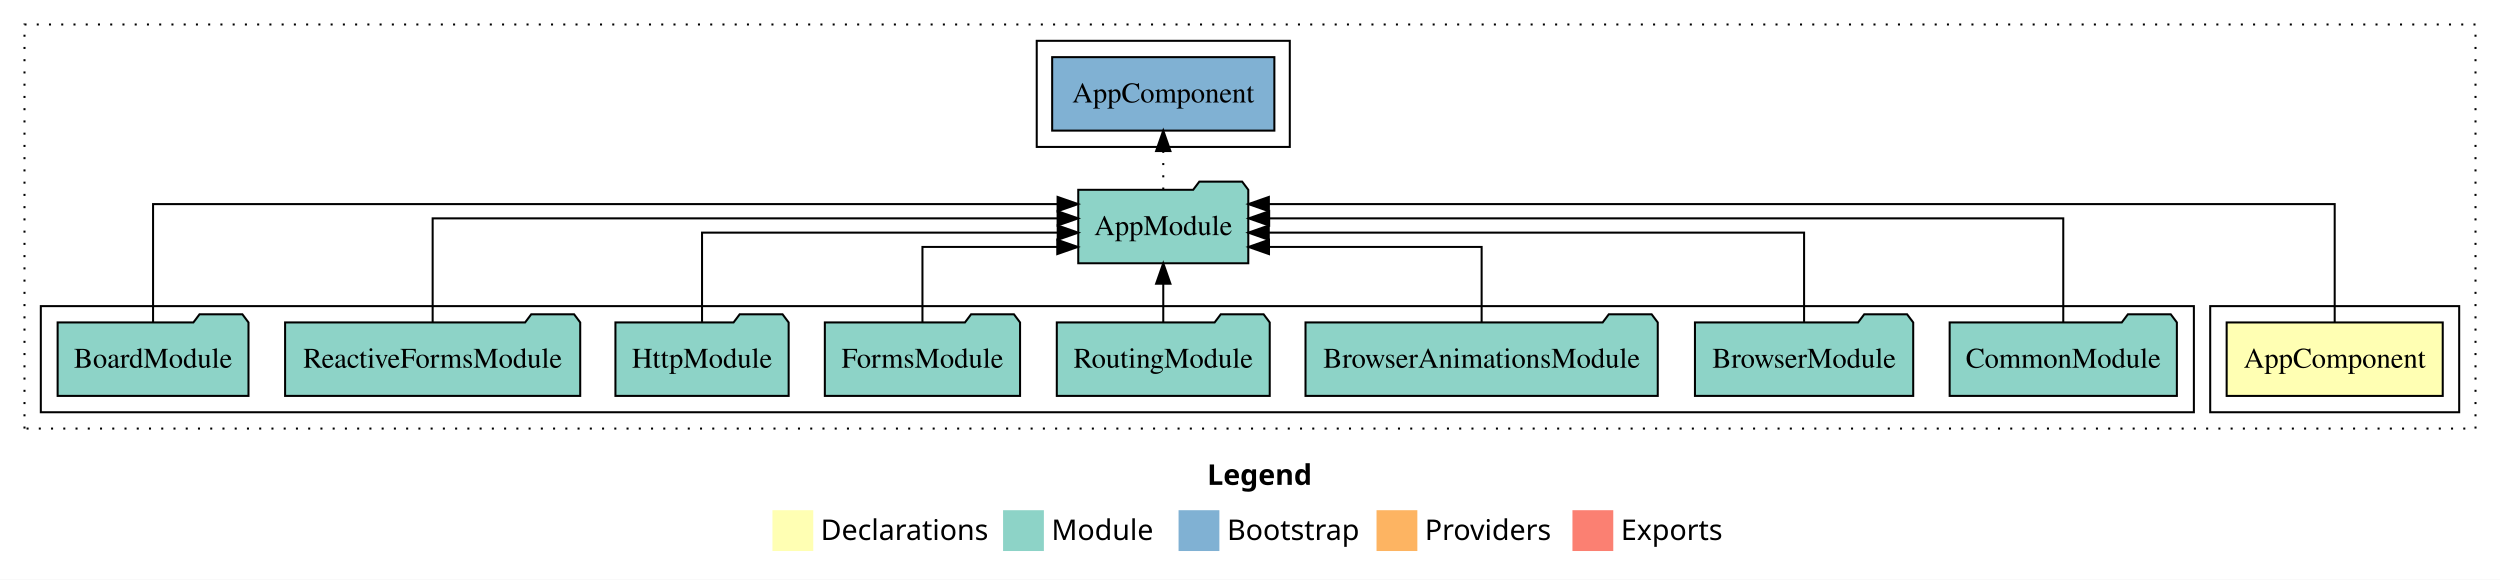
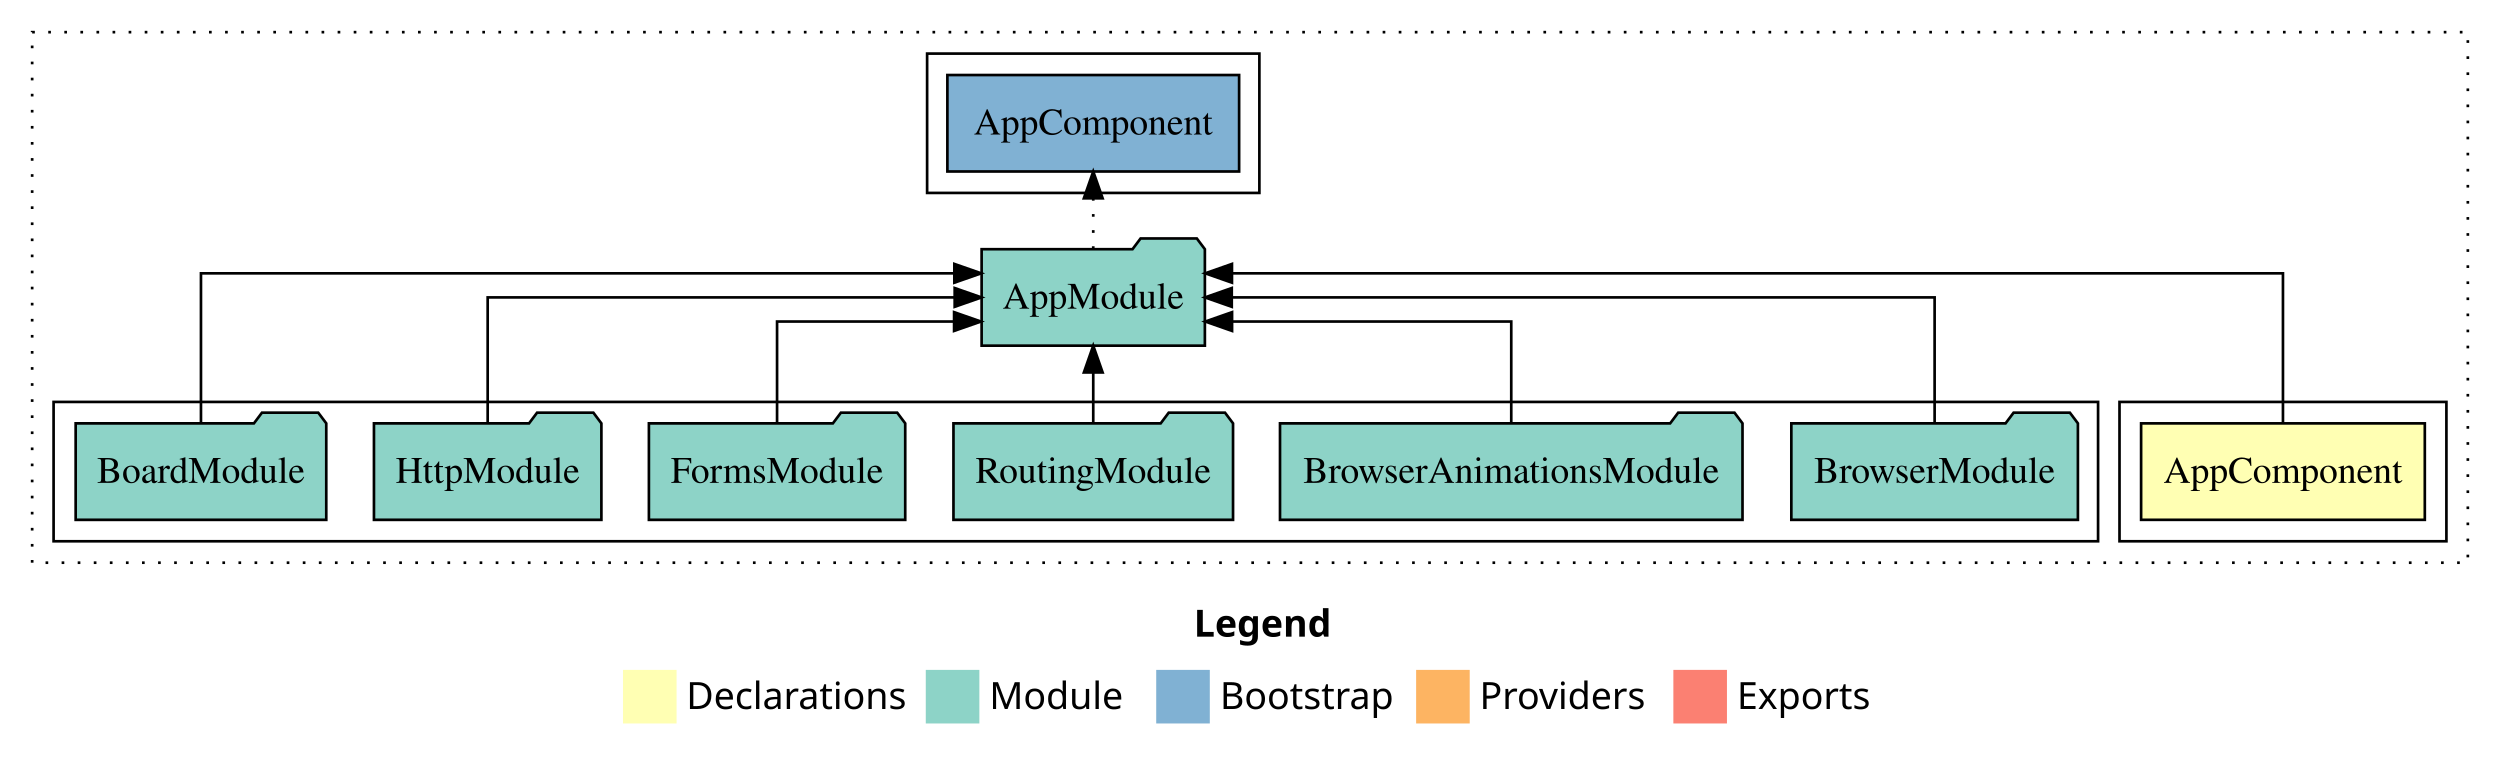
- <svg xmlns="http://www.w3.org/2000/svg" width="1225pt" height="284pt" viewBox="0.00 0.00 1225.00 284.00">
+ <svg xmlns="http://www.w3.org/2000/svg" width="933pt" height="284pt" viewBox="0.00 0.00 933.00 284.00">
  <g id="graph0" class="graph" transform="scale(1 1) rotate(0) translate(4 280)">
-     <polygon fill="#ffffff" stroke="transparent" points="-4,4 -4,-280 1221,-280 1221,4 -4,4" />
-     <text text-anchor="start" x="587.509" y="-42.4" font-family="sans-serif" font-weight="bold" font-size="14.00" fill="#000000">Legend</text>
-     <polygon fill="#ffffb3" stroke="transparent" points="374.5,-10 374.5,-30 394.5,-30 394.5,-10 374.5,-10" />
-     <text text-anchor="start" x="398.129" y="-15.4" font-family="sans-serif" font-size="14.00" fill="#000000">  Declarations</text>
-     <polygon fill="#8dd3c7" stroke="transparent" points="487.5,-10 487.5,-30 507.5,-30 507.5,-10 487.5,-10" />
-     <text text-anchor="start" x="511.225" y="-15.4" font-family="sans-serif" font-size="14.00" fill="#000000">  Module</text>
-     <polygon fill="#80b1d3" stroke="transparent" points="573.5,-10 573.5,-30 593.5,-30 593.5,-10 573.5,-10" />
-     <text text-anchor="start" x="597.281" y="-15.4" font-family="sans-serif" font-size="14.00" fill="#000000">  Bootstrap</text>
-     <polygon fill="#fdb462" stroke="transparent" points="670.5,-10 670.5,-30 690.5,-30 690.5,-10 670.5,-10" />
-     <text text-anchor="start" x="694.173" y="-15.4" font-family="sans-serif" font-size="14.00" fill="#000000">  Providers</text>
-     <polygon fill="#fb8072" stroke="transparent" points="766.5,-10 766.5,-30 786.5,-30 786.5,-10 766.5,-10" />
-     <text text-anchor="start" x="790.226" y="-15.4" font-family="sans-serif" font-size="14.00" fill="#000000">  Exports</text>
+     <polygon fill="#ffffff" stroke="transparent" points="-4,4 -4,-280 929,-280 929,4 -4,4" />
+     <text text-anchor="start" x="441.509" y="-42.4" font-family="sans-serif" font-weight="bold" font-size="14.00" fill="#000000">Legend</text>
+     <polygon fill="#ffffb3" stroke="transparent" points="228.5,-10 228.5,-30 248.5,-30 248.5,-10 228.5,-10" />
+     <text text-anchor="start" x="252.129" y="-15.4" font-family="sans-serif" font-size="14.00" fill="#000000">  Declarations</text>
+     <polygon fill="#8dd3c7" stroke="transparent" points="341.5,-10 341.5,-30 361.5,-30 361.5,-10 341.5,-10" />
+     <text text-anchor="start" x="365.225" y="-15.4" font-family="sans-serif" font-size="14.00" fill="#000000">  Module</text>
+     <polygon fill="#80b1d3" stroke="transparent" points="427.5,-10 427.5,-30 447.5,-30 447.5,-10 427.5,-10" />
+     <text text-anchor="start" x="451.281" y="-15.4" font-family="sans-serif" font-size="14.00" fill="#000000">  Bootstrap</text>
+     <polygon fill="#fdb462" stroke="transparent" points="524.5,-10 524.5,-30 544.5,-30 544.5,-10 524.5,-10" />
+     <text text-anchor="start" x="548.173" y="-15.4" font-family="sans-serif" font-size="14.00" fill="#000000">  Providers</text>
+     <polygon fill="#fb8072" stroke="transparent" points="620.5,-10 620.5,-30 640.5,-30 640.5,-10 620.5,-10" />
+     <text text-anchor="start" x="644.226" y="-15.4" font-family="sans-serif" font-size="14.00" fill="#000000">  Exports</text>
    <g id="clust1" class="cluster">
-       <polygon fill="none" stroke="#000000" stroke-dasharray="1,5" points="8,-70 8,-268 1209,-268 1209,-70 8,-70" />
+       <polygon fill="none" stroke="#000000" stroke-dasharray="1,5" points="8,-70 8,-268 917,-268 917,-70 8,-70" />
    </g>
    <g id="clust2" class="cluster">
-       <polygon fill="none" stroke="#000000" points="1079,-78 1079,-130 1201,-130 1201,-78 1079,-78" />
+       <polygon fill="none" stroke="#000000" points="787,-78 787,-130 909,-130 909,-78 787,-78" />
    </g>
    <g id="clust4" class="cluster">
-       <polygon fill="none" stroke="#000000" points="16,-78 16,-130 1071,-130 1071,-78 16,-78" />
+       <polygon fill="none" stroke="#000000" points="16,-78 16,-130 779,-130 779,-78 16,-78" />
    </g>
    <g id="clust6" class="cluster">
-       <polygon fill="none" stroke="#000000" points="504,-208 504,-260 628,-260 628,-208 504,-208" />
+       <polygon fill="none" stroke="#000000" points="342,-208 342,-260 466,-260 466,-208 342,-208" />
    </g>
    <g id="node1" class="node">
-       <polygon fill="#ffffb3" stroke="#000000" points="1192.94,-122 1087.06,-122 1087.06,-86 1192.94,-86 1192.94,-122" />
-       <text text-anchor="middle" x="1140" y="-99.8" font-family="Times,serif" font-size="14.00" fill="#000000">AppComponent</text>
+       <polygon fill="#ffffb3" stroke="#000000" points="900.94,-122 795.06,-122 795.06,-86 900.94,-86 900.94,-122" />
+       <text text-anchor="middle" x="848" y="-99.8" font-family="Times,serif" font-size="14.00" fill="#000000">AppComponent</text>
    </g>
    <g id="node2" class="node">
-       <polygon fill="#8dd3c7" stroke="#000000" points="607.657,-187 604.657,-191 583.657,-191 580.657,-187 524.343,-187 524.343,-151 607.657,-151 607.657,-187" />
-       <text text-anchor="middle" x="566" y="-164.8" font-family="Times,serif" font-size="14.00" fill="#000000">AppModule</text>
+       <polygon fill="#8dd3c7" stroke="#000000" points="445.657,-187 442.657,-191 421.657,-191 418.657,-187 362.343,-187 362.343,-151 445.657,-151 445.657,-187" />
+       <text text-anchor="middle" x="404" y="-164.8" font-family="Times,serif" font-size="14.00" fill="#000000">AppModule</text>
    </g>
    <g id="edge1" class="edge">
-       <path fill="none" stroke="#000000" d="M1140,-122.011C1140,-144.485 1140,-180 1140,-180 1140,-180 617.743,-180 617.743,-180" />
-       <polygon fill="#000000" stroke="#000000" points="617.743,-176.5 607.743,-180 617.743,-183.5 617.743,-176.5" />
+       <path fill="none" stroke="#000000" d="M848,-122.292C848,-144.206 848,-178 848,-178 848,-178 455.77,-178 455.77,-178" />
+       <polygon fill="#000000" stroke="#000000" points="455.771,-174.5 445.77,-178 455.77,-181.5 455.771,-174.5" />
    </g>
-     <g id="node11" class="node">
-       <polygon fill="#80b1d3" stroke="#000000" points="620.439,-252 511.561,-252 511.561,-216 620.439,-216 620.439,-252" />
-       <text text-anchor="middle" x="566" y="-229.8" font-family="Times,serif" font-size="14.00" fill="#000000">AppComponent </text>
+     <g id="node9" class="node">
+       <polygon fill="#80b1d3" stroke="#000000" points="458.439,-252 349.561,-252 349.561,-216 458.439,-216 458.439,-252" />
+       <text text-anchor="middle" x="404" y="-229.8" font-family="Times,serif" font-size="14.00" fill="#000000">AppComponent </text>
    </g>
-     <g id="edge10" class="edge">
-       <path fill="none" stroke="#000000" stroke-dasharray="1,5" d="M566,-187.106C566,-187.106 566,-205.991 566,-205.991" />
-       <polygon fill="#000000" stroke="#000000" points="562.5,-205.991 566,-215.991 569.5,-205.991 562.5,-205.991" />
+     <g id="edge8" class="edge">
+       <path fill="none" stroke="#000000" stroke-dasharray="1,5" d="M404,-187.106C404,-187.106 404,-205.991 404,-205.991" />
+       <polygon fill="#000000" stroke="#000000" points="400.5,-205.991 404,-215.991 407.5,-205.991 400.5,-205.991" />
    </g>
    <g id="node3" class="node">
-       <polygon fill="#8dd3c7" stroke="#000000" points="1062.668,-122 1059.668,-126 1038.668,-126 1035.668,-122 951.332,-122 951.332,-86 1062.668,-86 1062.668,-122" />
-       <text text-anchor="middle" x="1007" y="-99.8" font-family="Times,serif" font-size="14.00" fill="#000000">CommonModule</text>
+       <polygon fill="#8dd3c7" stroke="#000000" points="771.473,-122 768.473,-126 747.473,-126 744.473,-122 664.527,-122 664.527,-86 771.473,-86 771.473,-122" />
+       <text text-anchor="middle" x="718" y="-99.8" font-family="Times,serif" font-size="14.00" fill="#000000">BrowserModule</text>
    </g>
    <g id="edge2" class="edge">
-       <path fill="none" stroke="#000000" d="M1007,-122.129C1007,-142.572 1007,-173 1007,-173 1007,-173 617.886,-173 617.886,-173" />
-       <polygon fill="#000000" stroke="#000000" points="617.886,-169.5 607.886,-173 617.886,-176.5 617.886,-169.5" />
+       <path fill="none" stroke="#000000" d="M718,-122.106C718,-141.339 718,-169 718,-169 718,-169 455.697,-169 455.697,-169" />
+       <polygon fill="#000000" stroke="#000000" points="455.697,-165.5 445.697,-169 455.697,-172.5 455.697,-165.5" />
    </g>
    <g id="node4" class="node">
-       <polygon fill="#8dd3c7" stroke="#000000" points="933.473,-122 930.473,-126 909.473,-126 906.473,-122 826.527,-122 826.527,-86 933.473,-86 933.473,-122" />
-       <text text-anchor="middle" x="880" y="-99.8" font-family="Times,serif" font-size="14.00" fill="#000000">BrowserModule</text>
+       <polygon fill="#8dd3c7" stroke="#000000" points="646.302,-122 643.302,-126 622.302,-126 619.302,-122 473.698,-122 473.698,-86 646.302,-86 646.302,-122" />
+       <text text-anchor="middle" x="560" y="-99.8" font-family="Times,serif" font-size="14.00" fill="#000000">BrowserAnimationsModule</text>
    </g>
    <g id="edge3" class="edge">
-       <path fill="none" stroke="#000000" d="M880,-122.267C880,-140.555 880,-166 880,-166 880,-166 617.697,-166 617.697,-166" />
-       <polygon fill="#000000" stroke="#000000" points="617.697,-162.5 607.697,-166 617.697,-169.5 617.697,-162.5" />
+       <path fill="none" stroke="#000000" d="M560,-122.027C560,-138.398 560,-160 560,-160 560,-160 455.805,-160 455.805,-160" />
+       <polygon fill="#000000" stroke="#000000" points="455.805,-156.5 445.805,-160 455.805,-163.5 455.805,-156.5" />
    </g>
    <g id="node5" class="node">
-       <polygon fill="#8dd3c7" stroke="#000000" points="808.302,-122 805.302,-126 784.302,-126 781.302,-122 635.698,-122 635.698,-86 808.302,-86 808.302,-122" />
-       <text text-anchor="middle" x="722" y="-99.8" font-family="Times,serif" font-size="14.00" fill="#000000">BrowserAnimationsModule</text>
+       <polygon fill="#8dd3c7" stroke="#000000" points="456.168,-122 453.168,-126 432.168,-126 429.168,-122 351.832,-122 351.832,-86 456.168,-86 456.168,-122" />
+       <text text-anchor="middle" x="404" y="-99.8" font-family="Times,serif" font-size="14.00" fill="#000000">RoutingModule</text>
    </g>
    <g id="edge4" class="edge">
-       <path fill="none" stroke="#000000" d="M722,-122.009C722,-138.049 722,-159 722,-159 722,-159 617.805,-159 617.805,-159" />
-       <polygon fill="#000000" stroke="#000000" points="617.805,-155.5 607.805,-159 617.805,-162.5 617.805,-155.5" />
+       <path fill="none" stroke="#000000" d="M404,-122.106C404,-122.106 404,-140.991 404,-140.991" />
+       <polygon fill="#000000" stroke="#000000" points="400.5,-140.991 404,-150.991 407.5,-140.991 400.5,-140.991" />
    </g>
    <g id="node6" class="node">
-       <polygon fill="#8dd3c7" stroke="#000000" points="618.168,-122 615.168,-126 594.168,-126 591.168,-122 513.832,-122 513.832,-86 618.168,-86 618.168,-122" />
-       <text text-anchor="middle" x="566" y="-99.8" font-family="Times,serif" font-size="14.00" fill="#000000">RoutingModule</text>
+       <polygon fill="#8dd3c7" stroke="#000000" points="333.829,-122 330.829,-126 309.829,-126 306.829,-122 238.171,-122 238.171,-86 333.829,-86 333.829,-122" />
+       <text text-anchor="middle" x="286" y="-99.8" font-family="Times,serif" font-size="14.00" fill="#000000">FormsModule</text>
    </g>
    <g id="edge5" class="edge">
-       <path fill="none" stroke="#000000" d="M566,-122.106C566,-122.106 566,-140.991 566,-140.991" />
-       <polygon fill="#000000" stroke="#000000" points="562.5,-140.991 566,-150.991 569.5,-140.991 562.5,-140.991" />
+       <path fill="none" stroke="#000000" d="M286,-122.027C286,-138.398 286,-160 286,-160 286,-160 352.065,-160 352.065,-160" />
+       <polygon fill="#000000" stroke="#000000" points="352.065,-163.5 362.065,-160 352.065,-156.5 352.065,-163.5" />
    </g>
    <g id="node7" class="node">
-       <polygon fill="#8dd3c7" stroke="#000000" points="495.829,-122 492.829,-126 471.829,-126 468.829,-122 400.171,-122 400.171,-86 495.829,-86 495.829,-122" />
-       <text text-anchor="middle" x="448" y="-99.8" font-family="Times,serif" font-size="14.00" fill="#000000">FormsModule</text>
+       <polygon fill="#8dd3c7" stroke="#000000" points="220.439,-122 217.439,-126 196.439,-126 193.439,-122 135.561,-122 135.561,-86 220.439,-86 220.439,-122" />
+       <text text-anchor="middle" x="178" y="-99.8" font-family="Times,serif" font-size="14.00" fill="#000000">HttpModule</text>
    </g>
    <g id="edge6" class="edge">
-       <path fill="none" stroke="#000000" d="M448,-122.009C448,-138.049 448,-159 448,-159 448,-159 514.065,-159 514.065,-159" />
-       <polygon fill="#000000" stroke="#000000" points="514.065,-162.5 524.065,-159 514.065,-155.5 514.065,-162.5" />
+       <path fill="none" stroke="#000000" d="M178,-122.106C178,-141.339 178,-169 178,-169 178,-169 352.285,-169 352.285,-169" />
+       <polygon fill="#000000" stroke="#000000" points="352.285,-172.5 362.285,-169 352.285,-165.5 352.285,-172.5" />
    </g>
    <g id="node8" class="node">
-       <polygon fill="#8dd3c7" stroke="#000000" points="382.439,-122 379.439,-126 358.439,-126 355.439,-122 297.561,-122 297.561,-86 382.439,-86 382.439,-122" />
-       <text text-anchor="middle" x="340" y="-99.8" font-family="Times,serif" font-size="14.00" fill="#000000">HttpModule</text>
-     </g>
-     <g id="edge7" class="edge">
-       <path fill="none" stroke="#000000" d="M340,-122.267C340,-140.555 340,-166 340,-166 340,-166 514.285,-166 514.285,-166" />
-       <polygon fill="#000000" stroke="#000000" points="514.285,-169.5 524.285,-166 514.285,-162.5 514.285,-169.5" />
-     </g>
-     <g id="node9" class="node">
-       <polygon fill="#8dd3c7" stroke="#000000" points="280.305,-122 277.305,-126 256.305,-126 253.305,-122 135.695,-122 135.695,-86 280.305,-86 280.305,-122" />
-       <text text-anchor="middle" x="208" y="-99.8" font-family="Times,serif" font-size="14.00" fill="#000000">ReactiveFormsModule</text>
-     </g>
-     <g id="edge8" class="edge">
-       <path fill="none" stroke="#000000" d="M208,-122.129C208,-142.572 208,-173 208,-173 208,-173 514.232,-173 514.232,-173" />
-       <polygon fill="#000000" stroke="#000000" points="514.232,-176.5 524.232,-173 514.232,-169.5 514.232,-176.5" />
-     </g>
-     <g id="node10" class="node">
      <polygon fill="#8dd3c7" stroke="#000000" points="117.762,-122 114.762,-126 93.762,-126 90.762,-122 24.238,-122 24.238,-86 117.762,-86 117.762,-122" />
      <text text-anchor="middle" x="71" y="-99.8" font-family="Times,serif" font-size="14.00" fill="#000000">BoardModule</text>
    </g>
-     <g id="edge9" class="edge">
-       <path fill="none" stroke="#000000" d="M71,-122.011C71,-144.485 71,-180 71,-180 71,-180 514.223,-180 514.223,-180" />
-       <polygon fill="#000000" stroke="#000000" points="514.223,-183.5 524.223,-180 514.223,-176.5 514.223,-183.5" />
+     <g id="edge7" class="edge">
+       <path fill="none" stroke="#000000" d="M71,-122.292C71,-144.206 71,-178 71,-178 71,-178 352.163,-178 352.163,-178" />
+       <polygon fill="#000000" stroke="#000000" points="352.163,-181.5 362.163,-178 352.163,-174.5 352.163,-181.5" />
    </g>
  </g>
</svg>
